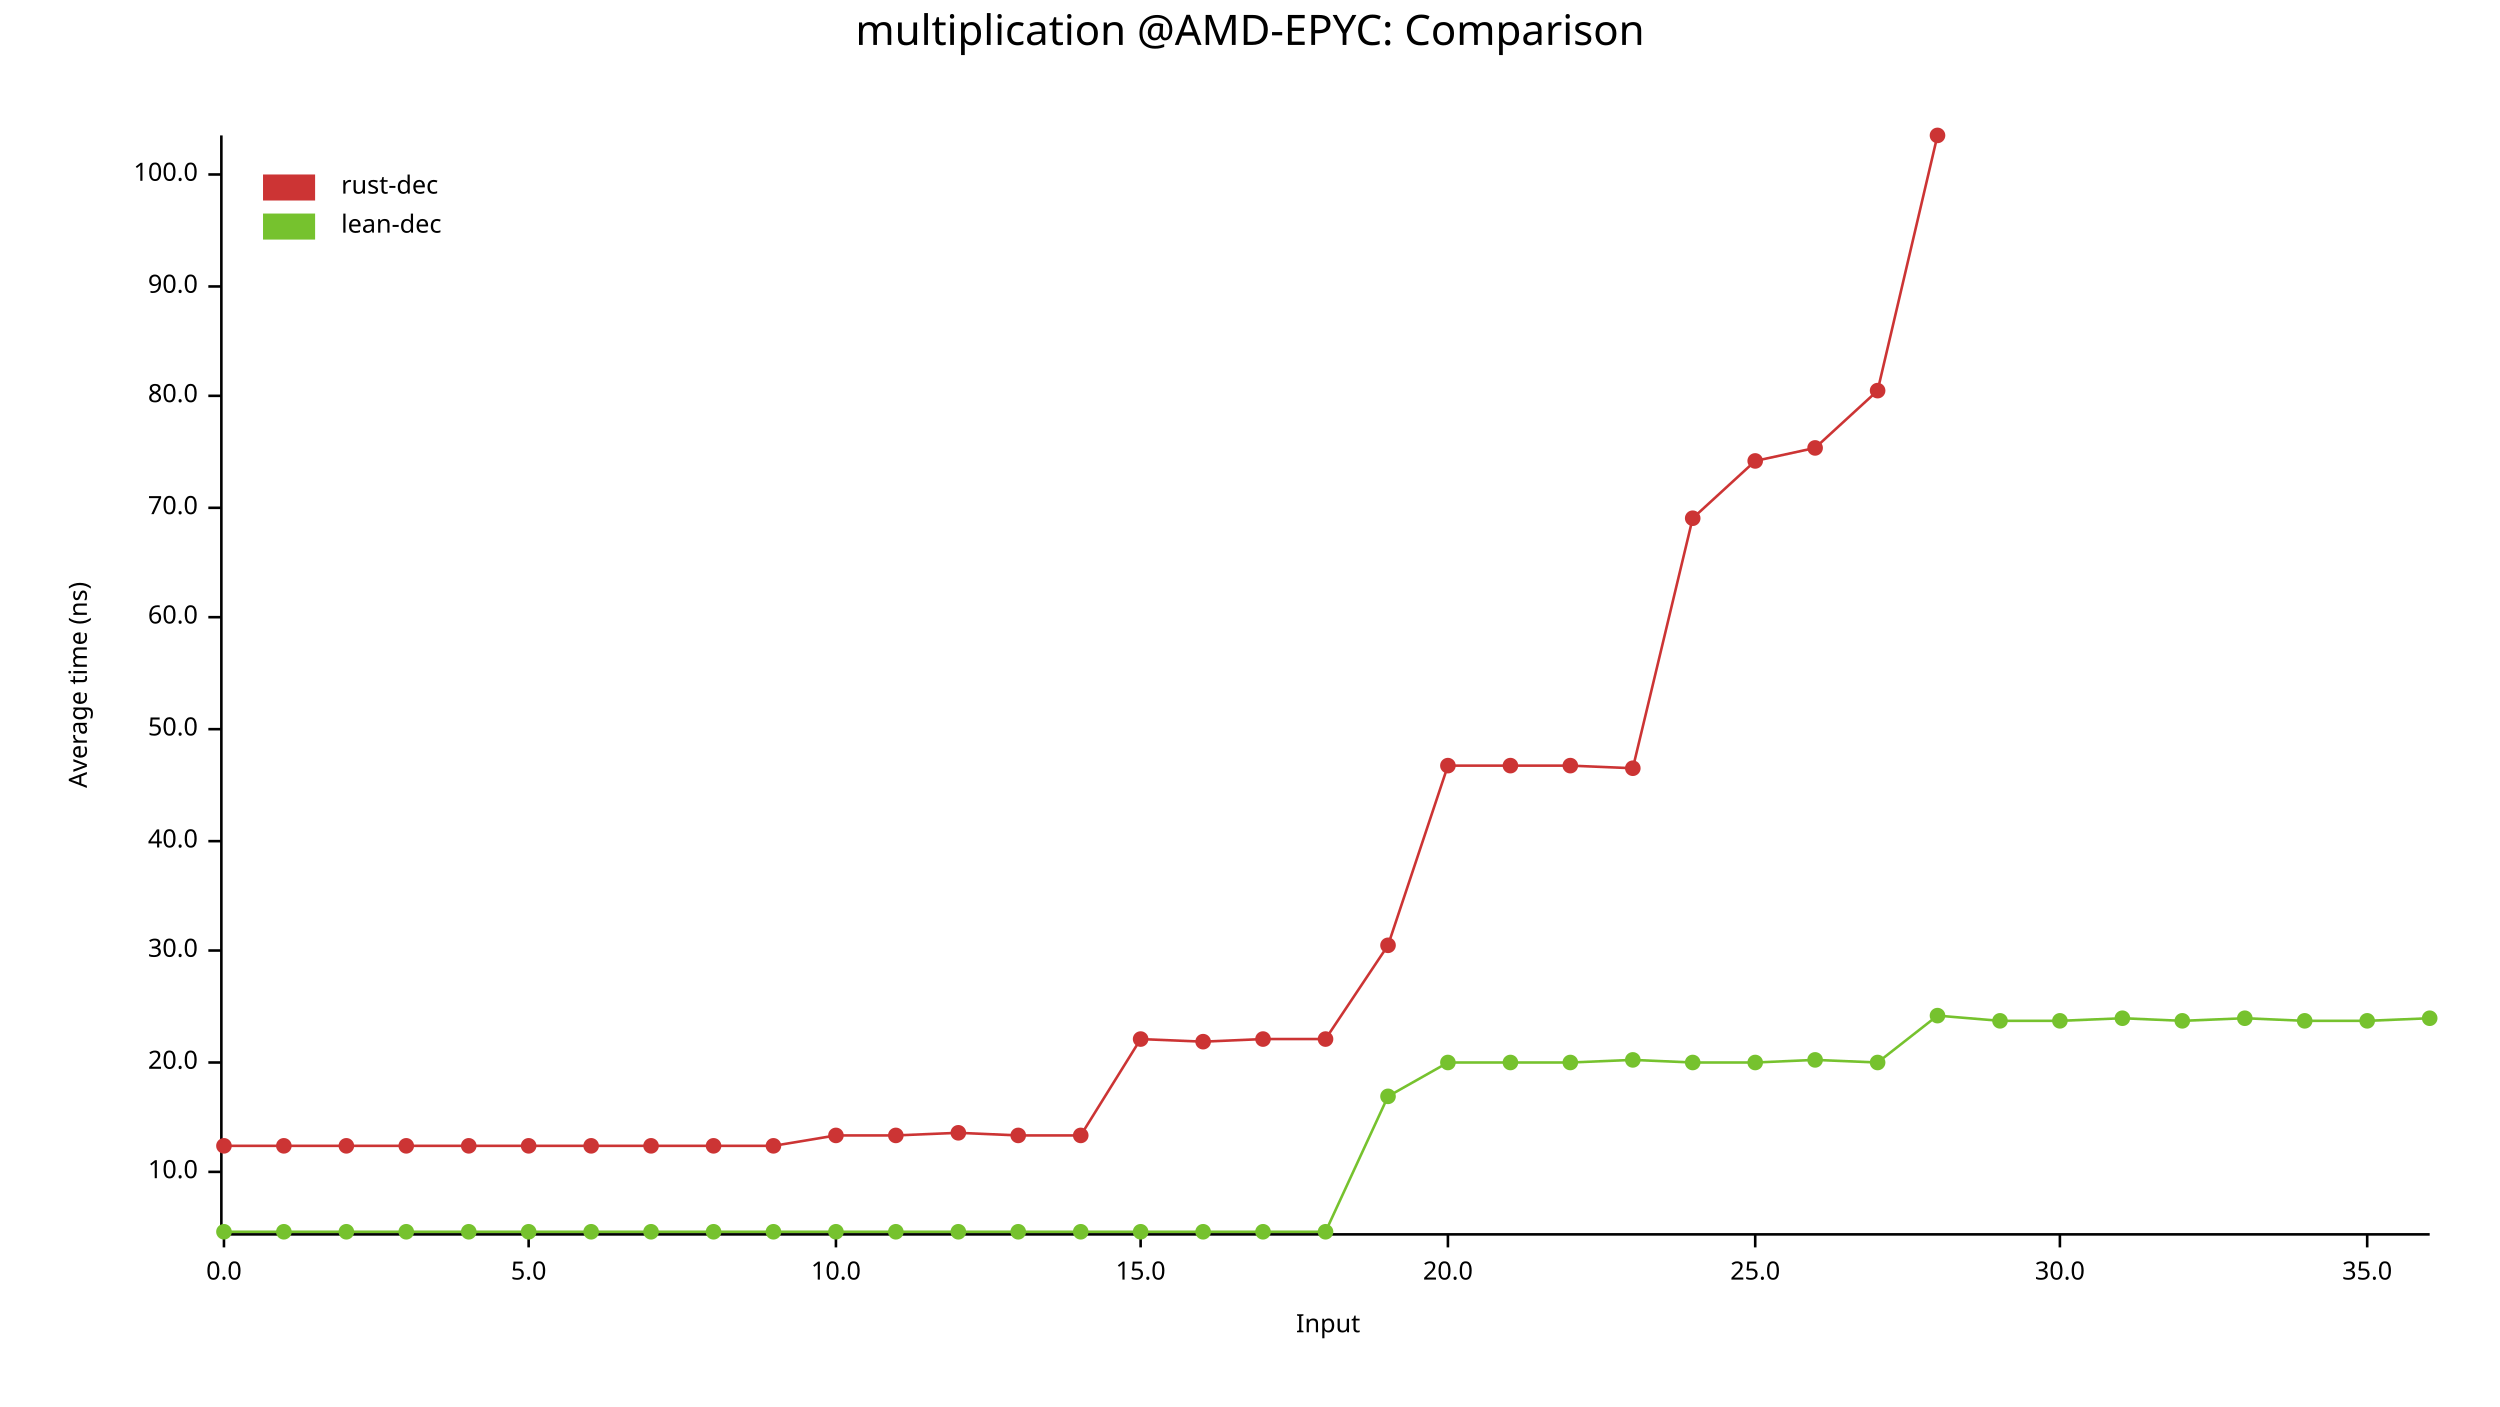
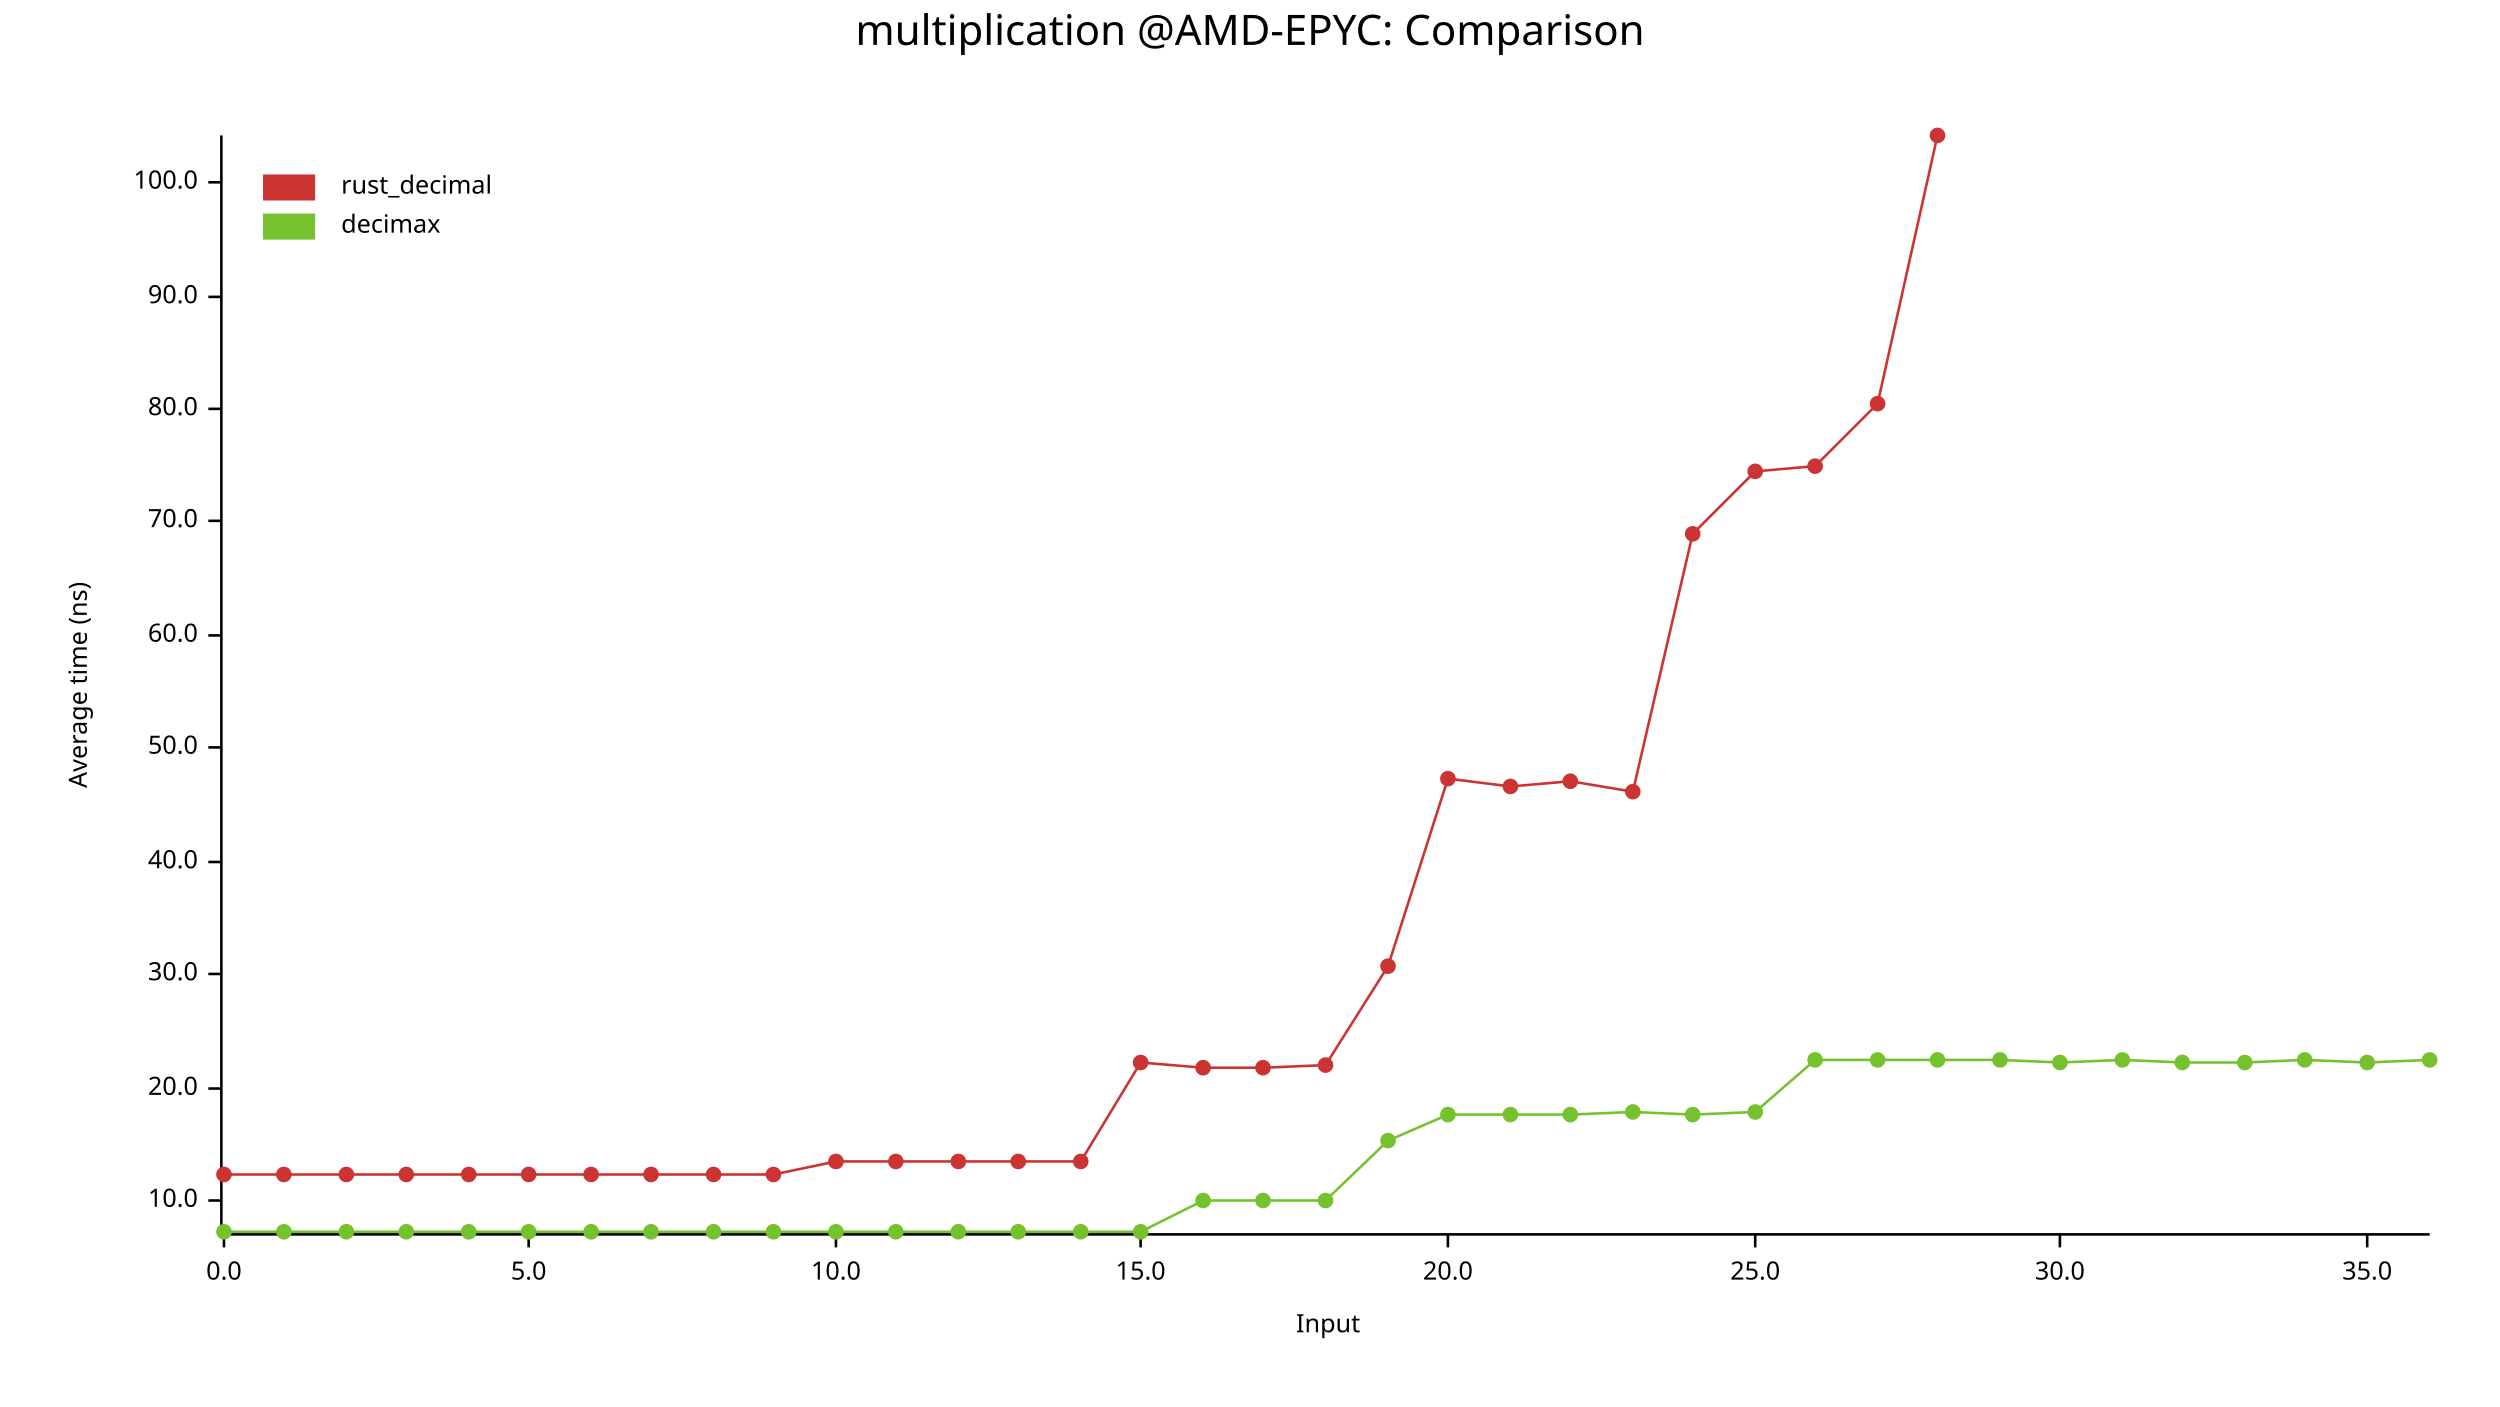
<svg xmlns="http://www.w3.org/2000/svg" width="960" height="540" viewBox="0 0 960 540">
  <text x="480" y="5" dy="0.76em" text-anchor="middle" font-family="sans-serif" font-size="16.129" opacity="1" fill="#000000">
multiplication @AMD-EPYC: Comparison
</text>
  <text x="26" y="263" dy="0.76em" text-anchor="middle" font-family="sans-serif" font-size="9.677" opacity="1" fill="#000000" transform="rotate(270, 26, 263)">
Average time (ns)
</text>
  <text x="510" y="514" dy="-0.5ex" text-anchor="middle" font-family="sans-serif" font-size="9.677" opacity="1" fill="#000000">
Input
</text>
  <polyline fill="none" opacity="1" stroke="#000000" stroke-width="1" points="85,52 85,473 " />
-   <text x="76" y="450" dy="0.5ex" text-anchor="end" font-family="sans-serif" font-size="9.677" opacity="1" fill="#000000">
+   <text x="76" y="461" dy="0.5ex" text-anchor="end" font-family="sans-serif" font-size="9.677" opacity="1" fill="#000000">
10.0
</text>
-   <polyline fill="none" opacity="1" stroke="#000000" stroke-width="1" points="80,450 85,450 " />
-   <text x="76" y="408" dy="0.5ex" text-anchor="end" font-family="sans-serif" font-size="9.677" opacity="1" fill="#000000">
+   <polyline fill="none" opacity="1" stroke="#000000" stroke-width="1" points="80,461 85,461 " />
+   <text x="76" y="418" dy="0.5ex" text-anchor="end" font-family="sans-serif" font-size="9.677" opacity="1" fill="#000000">
20.0
</text>
-   <polyline fill="none" opacity="1" stroke="#000000" stroke-width="1" points="80,408 85,408 " />
-   <text x="76" y="365" dy="0.5ex" text-anchor="end" font-family="sans-serif" font-size="9.677" opacity="1" fill="#000000">
+   <polyline fill="none" opacity="1" stroke="#000000" stroke-width="1" points="80,418 85,418 " />
+   <text x="76" y="374" dy="0.5ex" text-anchor="end" font-family="sans-serif" font-size="9.677" opacity="1" fill="#000000">
30.0
</text>
-   <polyline fill="none" opacity="1" stroke="#000000" stroke-width="1" points="80,365 85,365 " />
-   <text x="76" y="323" dy="0.5ex" text-anchor="end" font-family="sans-serif" font-size="9.677" opacity="1" fill="#000000">
+   <polyline fill="none" opacity="1" stroke="#000000" stroke-width="1" points="80,374 85,374 " />
+   <text x="76" y="331" dy="0.5ex" text-anchor="end" font-family="sans-serif" font-size="9.677" opacity="1" fill="#000000">
40.0
</text>
-   <polyline fill="none" opacity="1" stroke="#000000" stroke-width="1" points="80,323 85,323 " />
-   <text x="76" y="280" dy="0.5ex" text-anchor="end" font-family="sans-serif" font-size="9.677" opacity="1" fill="#000000">
+   <polyline fill="none" opacity="1" stroke="#000000" stroke-width="1" points="80,331 85,331 " />
+   <text x="76" y="287" dy="0.5ex" text-anchor="end" font-family="sans-serif" font-size="9.677" opacity="1" fill="#000000">
50.0
</text>
-   <polyline fill="none" opacity="1" stroke="#000000" stroke-width="1" points="80,280 85,280 " />
-   <text x="76" y="237" dy="0.5ex" text-anchor="end" font-family="sans-serif" font-size="9.677" opacity="1" fill="#000000">
+   <polyline fill="none" opacity="1" stroke="#000000" stroke-width="1" points="80,287 85,287 " />
+   <text x="76" y="244" dy="0.5ex" text-anchor="end" font-family="sans-serif" font-size="9.677" opacity="1" fill="#000000">
60.0
</text>
-   <polyline fill="none" opacity="1" stroke="#000000" stroke-width="1" points="80,237 85,237 " />
-   <text x="76" y="195" dy="0.5ex" text-anchor="end" font-family="sans-serif" font-size="9.677" opacity="1" fill="#000000">
+   <polyline fill="none" opacity="1" stroke="#000000" stroke-width="1" points="80,244 85,244 " />
+   <text x="76" y="200" dy="0.5ex" text-anchor="end" font-family="sans-serif" font-size="9.677" opacity="1" fill="#000000">
70.0
</text>
-   <polyline fill="none" opacity="1" stroke="#000000" stroke-width="1" points="80,195 85,195 " />
-   <text x="76" y="152" dy="0.5ex" text-anchor="end" font-family="sans-serif" font-size="9.677" opacity="1" fill="#000000">
+   <polyline fill="none" opacity="1" stroke="#000000" stroke-width="1" points="80,200 85,200 " />
+   <text x="76" y="157" dy="0.5ex" text-anchor="end" font-family="sans-serif" font-size="9.677" opacity="1" fill="#000000">
80.0
</text>
-   <polyline fill="none" opacity="1" stroke="#000000" stroke-width="1" points="80,152 85,152 " />
-   <text x="76" y="110" dy="0.5ex" text-anchor="end" font-family="sans-serif" font-size="9.677" opacity="1" fill="#000000">
+   <polyline fill="none" opacity="1" stroke="#000000" stroke-width="1" points="80,157 85,157 " />
+   <text x="76" y="114" dy="0.5ex" text-anchor="end" font-family="sans-serif" font-size="9.677" opacity="1" fill="#000000">
90.0
</text>
-   <polyline fill="none" opacity="1" stroke="#000000" stroke-width="1" points="80,110 85,110 " />
-   <text x="76" y="67" dy="0.5ex" text-anchor="end" font-family="sans-serif" font-size="9.677" opacity="1" fill="#000000">
+   <polyline fill="none" opacity="1" stroke="#000000" stroke-width="1" points="80,114 85,114 " />
+   <text x="76" y="70" dy="0.5ex" text-anchor="end" font-family="sans-serif" font-size="9.677" opacity="1" fill="#000000">
100.0
</text>
-   <polyline fill="none" opacity="1" stroke="#000000" stroke-width="1" points="80,67 85,67 " />
+   <polyline fill="none" opacity="1" stroke="#000000" stroke-width="1" points="80,70 85,70 " />
  <polyline fill="none" opacity="1" stroke="#000000" stroke-width="1" points="86,474 933,474 " />
  <text x="86" y="484" dy="0.76em" text-anchor="middle" font-family="sans-serif" font-size="9.677" opacity="1" fill="#000000">
0.0
</text>
  <polyline fill="none" opacity="1" stroke="#000000" stroke-width="1" points="86,474 86,479 " />
  <text x="203" y="484" dy="0.76em" text-anchor="middle" font-family="sans-serif" font-size="9.677" opacity="1" fill="#000000">
5.0
</text>
  <polyline fill="none" opacity="1" stroke="#000000" stroke-width="1" points="203,474 203,479 " />
  <text x="321" y="484" dy="0.76em" text-anchor="middle" font-family="sans-serif" font-size="9.677" opacity="1" fill="#000000">
10.0
</text>
  <polyline fill="none" opacity="1" stroke="#000000" stroke-width="1" points="321,474 321,479 " />
  <text x="438" y="484" dy="0.76em" text-anchor="middle" font-family="sans-serif" font-size="9.677" opacity="1" fill="#000000">
15.0
</text>
  <polyline fill="none" opacity="1" stroke="#000000" stroke-width="1" points="438,474 438,479 " />
  <text x="556" y="484" dy="0.76em" text-anchor="middle" font-family="sans-serif" font-size="9.677" opacity="1" fill="#000000">
20.0
</text>
  <polyline fill="none" opacity="1" stroke="#000000" stroke-width="1" points="556,474 556,479 " />
  <text x="674" y="484" dy="0.76em" text-anchor="middle" font-family="sans-serif" font-size="9.677" opacity="1" fill="#000000">
25.0
</text>
  <polyline fill="none" opacity="1" stroke="#000000" stroke-width="1" points="674,474 674,479 " />
  <text x="791" y="484" dy="0.76em" text-anchor="middle" font-family="sans-serif" font-size="9.677" opacity="1" fill="#000000">
30.0
</text>
  <polyline fill="none" opacity="1" stroke="#000000" stroke-width="1" points="791,474 791,479 " />
  <text x="909" y="484" dy="0.76em" text-anchor="middle" font-family="sans-serif" font-size="9.677" opacity="1" fill="#000000">
35.0
</text>
  <polyline fill="none" opacity="1" stroke="#000000" stroke-width="1" points="909,474 909,479 " />
-   <circle cx="86" cy="440" r="3" opacity="1" fill="#CC3434" stroke="none" stroke-width="1" />
-   <circle cx="109" cy="440" r="3" opacity="1" fill="#CC3434" stroke="none" stroke-width="1" />
-   <circle cx="133" cy="440" r="3" opacity="1" fill="#CC3434" stroke="none" stroke-width="1" />
-   <circle cx="156" cy="440" r="3" opacity="1" fill="#CC3434" stroke="none" stroke-width="1" />
-   <circle cx="180" cy="440" r="3" opacity="1" fill="#CC3434" stroke="none" stroke-width="1" />
-   <circle cx="203" cy="440" r="3" opacity="1" fill="#CC3434" stroke="none" stroke-width="1" />
-   <circle cx="227" cy="440" r="3" opacity="1" fill="#CC3434" stroke="none" stroke-width="1" />
-   <circle cx="250" cy="440" r="3" opacity="1" fill="#CC3434" stroke="none" stroke-width="1" />
-   <circle cx="274" cy="440" r="3" opacity="1" fill="#CC3434" stroke="none" stroke-width="1" />
-   <circle cx="297" cy="440" r="3" opacity="1" fill="#CC3434" stroke="none" stroke-width="1" />
-   <circle cx="321" cy="436" r="3" opacity="1" fill="#CC3434" stroke="none" stroke-width="1" />
-   <circle cx="344" cy="436" r="3" opacity="1" fill="#CC3434" stroke="none" stroke-width="1" />
-   <circle cx="368" cy="435" r="3" opacity="1" fill="#CC3434" stroke="none" stroke-width="1" />
-   <circle cx="391" cy="436" r="3" opacity="1" fill="#CC3434" stroke="none" stroke-width="1" />
-   <circle cx="415" cy="436" r="3" opacity="1" fill="#CC3434" stroke="none" stroke-width="1" />
-   <circle cx="438" cy="399" r="3" opacity="1" fill="#CC3434" stroke="none" stroke-width="1" />
-   <circle cx="462" cy="400" r="3" opacity="1" fill="#CC3434" stroke="none" stroke-width="1" />
-   <circle cx="485" cy="399" r="3" opacity="1" fill="#CC3434" stroke="none" stroke-width="1" />
-   <circle cx="509" cy="399" r="3" opacity="1" fill="#CC3434" stroke="none" stroke-width="1" />
-   <circle cx="533" cy="363" r="3" opacity="1" fill="#CC3434" stroke="none" stroke-width="1" />
-   <circle cx="556" cy="294" r="3" opacity="1" fill="#CC3434" stroke="none" stroke-width="1" />
-   <circle cx="580" cy="294" r="3" opacity="1" fill="#CC3434" stroke="none" stroke-width="1" />
-   <circle cx="603" cy="294" r="3" opacity="1" fill="#CC3434" stroke="none" stroke-width="1" />
-   <circle cx="627" cy="295" r="3" opacity="1" fill="#CC3434" stroke="none" stroke-width="1" />
-   <circle cx="650" cy="199" r="3" opacity="1" fill="#CC3434" stroke="none" stroke-width="1" />
-   <circle cx="674" cy="177" r="3" opacity="1" fill="#CC3434" stroke="none" stroke-width="1" />
-   <circle cx="697" cy="172" r="3" opacity="1" fill="#CC3434" stroke="none" stroke-width="1" />
-   <circle cx="721" cy="150" r="3" opacity="1" fill="#CC3434" stroke="none" stroke-width="1" />
+   <circle cx="86" cy="451" r="3" opacity="1" fill="#CC3434" stroke="none" stroke-width="1" />
+   <circle cx="109" cy="451" r="3" opacity="1" fill="#CC3434" stroke="none" stroke-width="1" />
+   <circle cx="133" cy="451" r="3" opacity="1" fill="#CC3434" stroke="none" stroke-width="1" />
+   <circle cx="156" cy="451" r="3" opacity="1" fill="#CC3434" stroke="none" stroke-width="1" />
+   <circle cx="180" cy="451" r="3" opacity="1" fill="#CC3434" stroke="none" stroke-width="1" />
+   <circle cx="203" cy="451" r="3" opacity="1" fill="#CC3434" stroke="none" stroke-width="1" />
+   <circle cx="227" cy="451" r="3" opacity="1" fill="#CC3434" stroke="none" stroke-width="1" />
+   <circle cx="250" cy="451" r="3" opacity="1" fill="#CC3434" stroke="none" stroke-width="1" />
+   <circle cx="274" cy="451" r="3" opacity="1" fill="#CC3434" stroke="none" stroke-width="1" />
+   <circle cx="297" cy="451" r="3" opacity="1" fill="#CC3434" stroke="none" stroke-width="1" />
+   <circle cx="321" cy="446" r="3" opacity="1" fill="#CC3434" stroke="none" stroke-width="1" />
+   <circle cx="344" cy="446" r="3" opacity="1" fill="#CC3434" stroke="none" stroke-width="1" />
+   <circle cx="368" cy="446" r="3" opacity="1" fill="#CC3434" stroke="none" stroke-width="1" />
+   <circle cx="391" cy="446" r="3" opacity="1" fill="#CC3434" stroke="none" stroke-width="1" />
+   <circle cx="415" cy="446" r="3" opacity="1" fill="#CC3434" stroke="none" stroke-width="1" />
+   <circle cx="438" cy="408" r="3" opacity="1" fill="#CC3434" stroke="none" stroke-width="1" />
+   <circle cx="462" cy="410" r="3" opacity="1" fill="#CC3434" stroke="none" stroke-width="1" />
+   <circle cx="485" cy="410" r="3" opacity="1" fill="#CC3434" stroke="none" stroke-width="1" />
+   <circle cx="509" cy="409" r="3" opacity="1" fill="#CC3434" stroke="none" stroke-width="1" />
+   <circle cx="533" cy="371" r="3" opacity="1" fill="#CC3434" stroke="none" stroke-width="1" />
+   <circle cx="556" cy="299" r="3" opacity="1" fill="#CC3434" stroke="none" stroke-width="1" />
+   <circle cx="580" cy="302" r="3" opacity="1" fill="#CC3434" stroke="none" stroke-width="1" />
+   <circle cx="603" cy="300" r="3" opacity="1" fill="#CC3434" stroke="none" stroke-width="1" />
+   <circle cx="627" cy="304" r="3" opacity="1" fill="#CC3434" stroke="none" stroke-width="1" />
+   <circle cx="650" cy="205" r="3" opacity="1" fill="#CC3434" stroke="none" stroke-width="1" />
+   <circle cx="674" cy="181" r="3" opacity="1" fill="#CC3434" stroke="none" stroke-width="1" />
+   <circle cx="697" cy="179" r="3" opacity="1" fill="#CC3434" stroke="none" stroke-width="1" />
+   <circle cx="721" cy="155" r="3" opacity="1" fill="#CC3434" stroke="none" stroke-width="1" />
  <circle cx="744" cy="52" r="3" opacity="1" fill="#CC3434" stroke="none" stroke-width="1" />
-   <polyline fill="none" opacity="1" stroke="#CC3434" stroke-width="1" points="86,440 109,440 133,440 156,440 180,440 203,440 227,440 250,440 274,440 297,440 321,436 344,436 368,435 391,436 415,436 438,399 462,400 485,399 509,399 533,363 556,294 580,294 603,294 627,295 650,199 674,177 697,172 721,150 744,52 " />
+   <polyline fill="none" opacity="1" stroke="#CC3434" stroke-width="1" points="86,451 109,451 133,451 156,451 180,451 203,451 227,451 250,451 274,451 297,451 321,446 344,446 368,446 391,446 415,446 438,408 462,410 485,410 509,409 533,371 556,299 580,302 603,300 627,304 650,205 674,181 697,179 721,155 744,52 " />
  <circle cx="86" cy="473" r="3" opacity="1" fill="#76C22E" stroke="none" stroke-width="1" />
  <circle cx="109" cy="473" r="3" opacity="1" fill="#76C22E" stroke="none" stroke-width="1" />
  <circle cx="133" cy="473" r="3" opacity="1" fill="#76C22E" stroke="none" stroke-width="1" />
  <circle cx="156" cy="473" r="3" opacity="1" fill="#76C22E" stroke="none" stroke-width="1" />
  <circle cx="180" cy="473" r="3" opacity="1" fill="#76C22E" stroke="none" stroke-width="1" />
  <circle cx="203" cy="473" r="3" opacity="1" fill="#76C22E" stroke="none" stroke-width="1" />
  <circle cx="227" cy="473" r="3" opacity="1" fill="#76C22E" stroke="none" stroke-width="1" />
  <circle cx="250" cy="473" r="3" opacity="1" fill="#76C22E" stroke="none" stroke-width="1" />
  <circle cx="274" cy="473" r="3" opacity="1" fill="#76C22E" stroke="none" stroke-width="1" />
  <circle cx="297" cy="473" r="3" opacity="1" fill="#76C22E" stroke="none" stroke-width="1" />
  <circle cx="321" cy="473" r="3" opacity="1" fill="#76C22E" stroke="none" stroke-width="1" />
  <circle cx="344" cy="473" r="3" opacity="1" fill="#76C22E" stroke="none" stroke-width="1" />
  <circle cx="368" cy="473" r="3" opacity="1" fill="#76C22E" stroke="none" stroke-width="1" />
  <circle cx="391" cy="473" r="3" opacity="1" fill="#76C22E" stroke="none" stroke-width="1" />
  <circle cx="415" cy="473" r="3" opacity="1" fill="#76C22E" stroke="none" stroke-width="1" />
  <circle cx="438" cy="473" r="3" opacity="1" fill="#76C22E" stroke="none" stroke-width="1" />
-   <circle cx="462" cy="473" r="3" opacity="1" fill="#76C22E" stroke="none" stroke-width="1" />
-   <circle cx="485" cy="473" r="3" opacity="1" fill="#76C22E" stroke="none" stroke-width="1" />
-   <circle cx="509" cy="473" r="3" opacity="1" fill="#76C22E" stroke="none" stroke-width="1" />
-   <circle cx="533" cy="421" r="3" opacity="1" fill="#76C22E" stroke="none" stroke-width="1" />
-   <circle cx="556" cy="408" r="3" opacity="1" fill="#76C22E" stroke="none" stroke-width="1" />
-   <circle cx="580" cy="408" r="3" opacity="1" fill="#76C22E" stroke="none" stroke-width="1" />
-   <circle cx="603" cy="408" r="3" opacity="1" fill="#76C22E" stroke="none" stroke-width="1" />
-   <circle cx="627" cy="407" r="3" opacity="1" fill="#76C22E" stroke="none" stroke-width="1" />
-   <circle cx="650" cy="408" r="3" opacity="1" fill="#76C22E" stroke="none" stroke-width="1" />
-   <circle cx="674" cy="408" r="3" opacity="1" fill="#76C22E" stroke="none" stroke-width="1" />
+   <circle cx="462" cy="461" r="3" opacity="1" fill="#76C22E" stroke="none" stroke-width="1" />
+   <circle cx="485" cy="461" r="3" opacity="1" fill="#76C22E" stroke="none" stroke-width="1" />
+   <circle cx="509" cy="461" r="3" opacity="1" fill="#76C22E" stroke="none" stroke-width="1" />
+   <circle cx="533" cy="438" r="3" opacity="1" fill="#76C22E" stroke="none" stroke-width="1" />
+   <circle cx="556" cy="428" r="3" opacity="1" fill="#76C22E" stroke="none" stroke-width="1" />
+   <circle cx="580" cy="428" r="3" opacity="1" fill="#76C22E" stroke="none" stroke-width="1" />
+   <circle cx="603" cy="428" r="3" opacity="1" fill="#76C22E" stroke="none" stroke-width="1" />
+   <circle cx="627" cy="427" r="3" opacity="1" fill="#76C22E" stroke="none" stroke-width="1" />
+   <circle cx="650" cy="428" r="3" opacity="1" fill="#76C22E" stroke="none" stroke-width="1" />
+   <circle cx="674" cy="427" r="3" opacity="1" fill="#76C22E" stroke="none" stroke-width="1" />
  <circle cx="697" cy="407" r="3" opacity="1" fill="#76C22E" stroke="none" stroke-width="1" />
-   <circle cx="721" cy="408" r="3" opacity="1" fill="#76C22E" stroke="none" stroke-width="1" />
-   <circle cx="744" cy="390" r="3" opacity="1" fill="#76C22E" stroke="none" stroke-width="1" />
-   <circle cx="768" cy="392" r="3" opacity="1" fill="#76C22E" stroke="none" stroke-width="1" />
-   <circle cx="791" cy="392" r="3" opacity="1" fill="#76C22E" stroke="none" stroke-width="1" />
-   <circle cx="815" cy="391" r="3" opacity="1" fill="#76C22E" stroke="none" stroke-width="1" />
-   <circle cx="838" cy="392" r="3" opacity="1" fill="#76C22E" stroke="none" stroke-width="1" />
-   <circle cx="862" cy="391" r="3" opacity="1" fill="#76C22E" stroke="none" stroke-width="1" />
-   <circle cx="885" cy="392" r="3" opacity="1" fill="#76C22E" stroke="none" stroke-width="1" />
-   <circle cx="909" cy="392" r="3" opacity="1" fill="#76C22E" stroke="none" stroke-width="1" />
-   <circle cx="933" cy="391" r="3" opacity="1" fill="#76C22E" stroke="none" stroke-width="1" />
-   <polyline fill="none" opacity="1" stroke="#76C22E" stroke-width="1" points="86,473 109,473 133,473 156,473 180,473 203,473 227,473 250,473 274,473 297,473 321,473 344,473 368,473 391,473 415,473 438,473 462,473 485,473 509,473 533,421 556,408 580,408 603,408 627,407 650,408 674,408 697,407 721,408 744,390 768,392 791,392 815,391 838,392 862,391 885,392 909,392 933,391 " />
+   <circle cx="721" cy="407" r="3" opacity="1" fill="#76C22E" stroke="none" stroke-width="1" />
+   <circle cx="744" cy="407" r="3" opacity="1" fill="#76C22E" stroke="none" stroke-width="1" />
+   <circle cx="768" cy="407" r="3" opacity="1" fill="#76C22E" stroke="none" stroke-width="1" />
+   <circle cx="791" cy="408" r="3" opacity="1" fill="#76C22E" stroke="none" stroke-width="1" />
+   <circle cx="815" cy="407" r="3" opacity="1" fill="#76C22E" stroke="none" stroke-width="1" />
+   <circle cx="838" cy="408" r="3" opacity="1" fill="#76C22E" stroke="none" stroke-width="1" />
+   <circle cx="862" cy="408" r="3" opacity="1" fill="#76C22E" stroke="none" stroke-width="1" />
+   <circle cx="885" cy="407" r="3" opacity="1" fill="#76C22E" stroke="none" stroke-width="1" />
+   <circle cx="909" cy="408" r="3" opacity="1" fill="#76C22E" stroke="none" stroke-width="1" />
+   <circle cx="933" cy="407" r="3" opacity="1" fill="#76C22E" stroke="none" stroke-width="1" />
+   <polyline fill="none" opacity="1" stroke="#76C22E" stroke-width="1" points="86,473 109,473 133,473 156,473 180,473 203,473 227,473 250,473 274,473 297,473 321,473 344,473 368,473 391,473 415,473 438,473 462,461 485,461 509,461 533,438 556,428 580,428 603,428 627,427 650,428 674,427 697,407 721,407 744,407 768,407 791,408 815,407 838,408 862,408 885,407 909,408 933,407 " />
  <text x="131" y="67" dy="0.76em" text-anchor="start" font-family="sans-serif" font-size="9.677" opacity="1" fill="#000000">
- rust-dec
+ rust_decimal
</text>
  <text x="131" y="82" dy="0.76em" text-anchor="start" font-family="sans-serif" font-size="9.677" opacity="1" fill="#000000">
- lean-dec
+ decimax
</text>
  <rect x="101" y="67" width="20" height="10" opacity="1" fill="#CC3434" stroke="none" />
  <rect x="101" y="82" width="20" height="10" opacity="1" fill="#76C22E" stroke="none" />
</svg>
